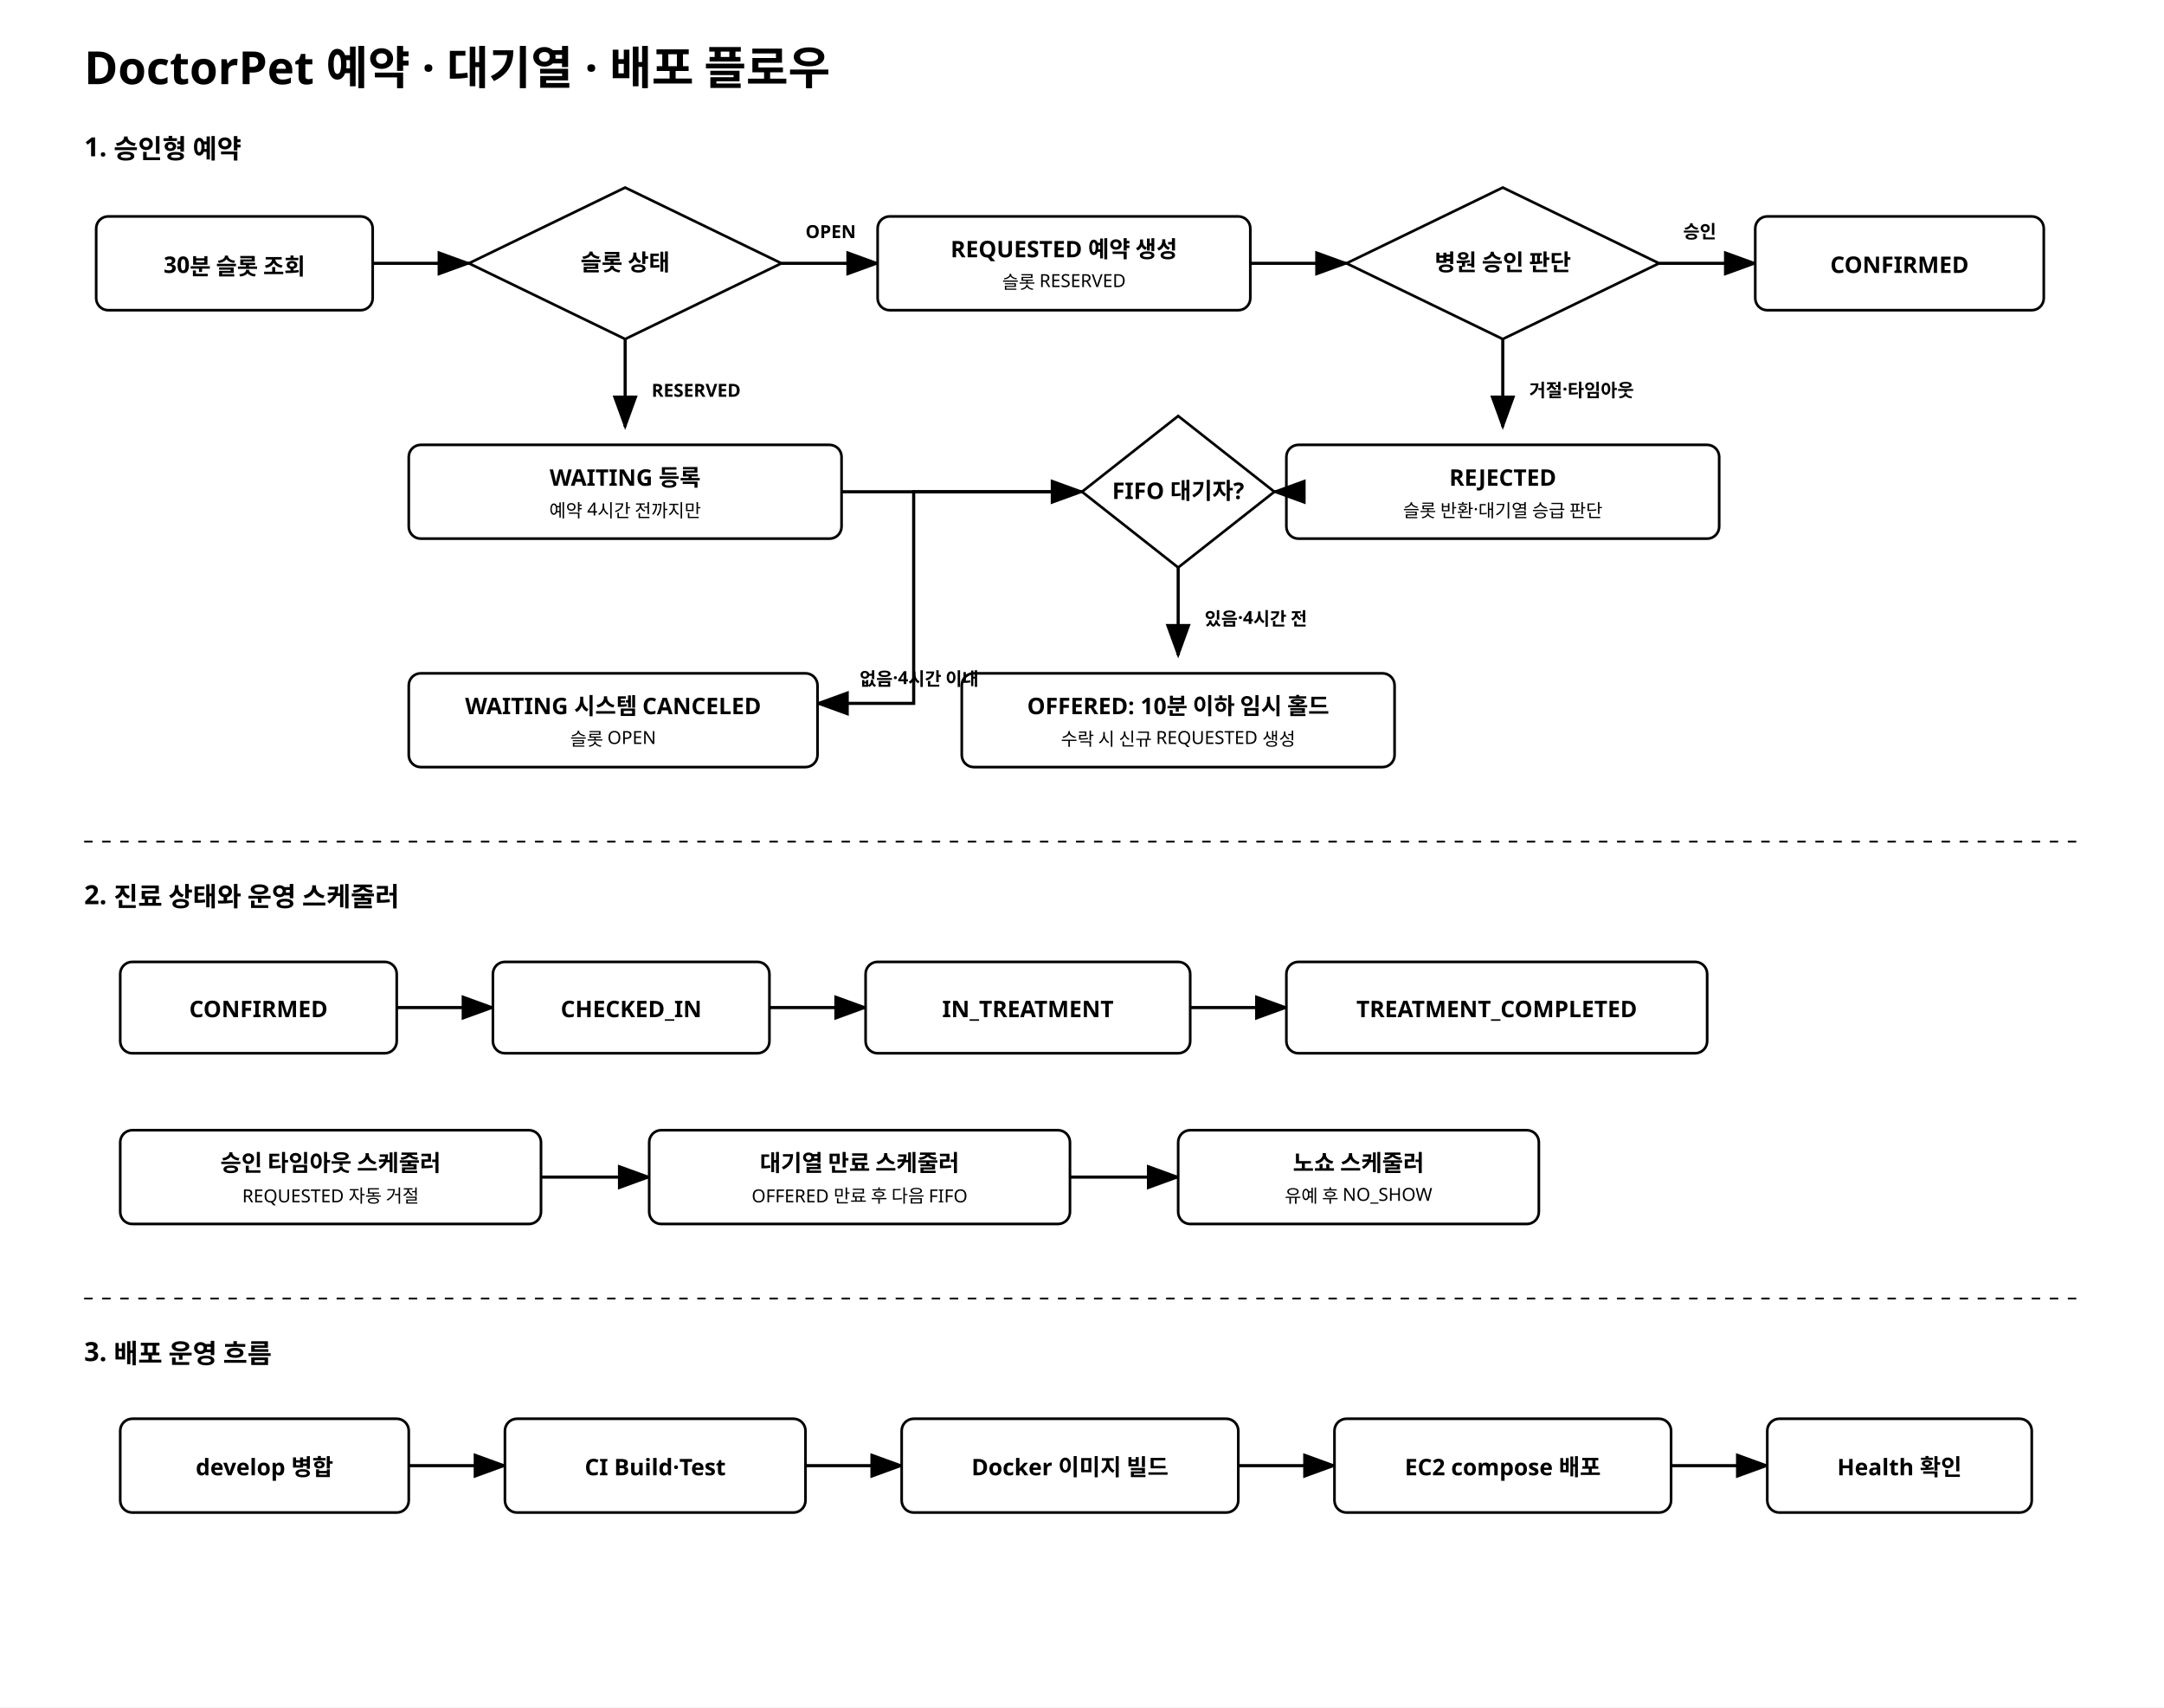
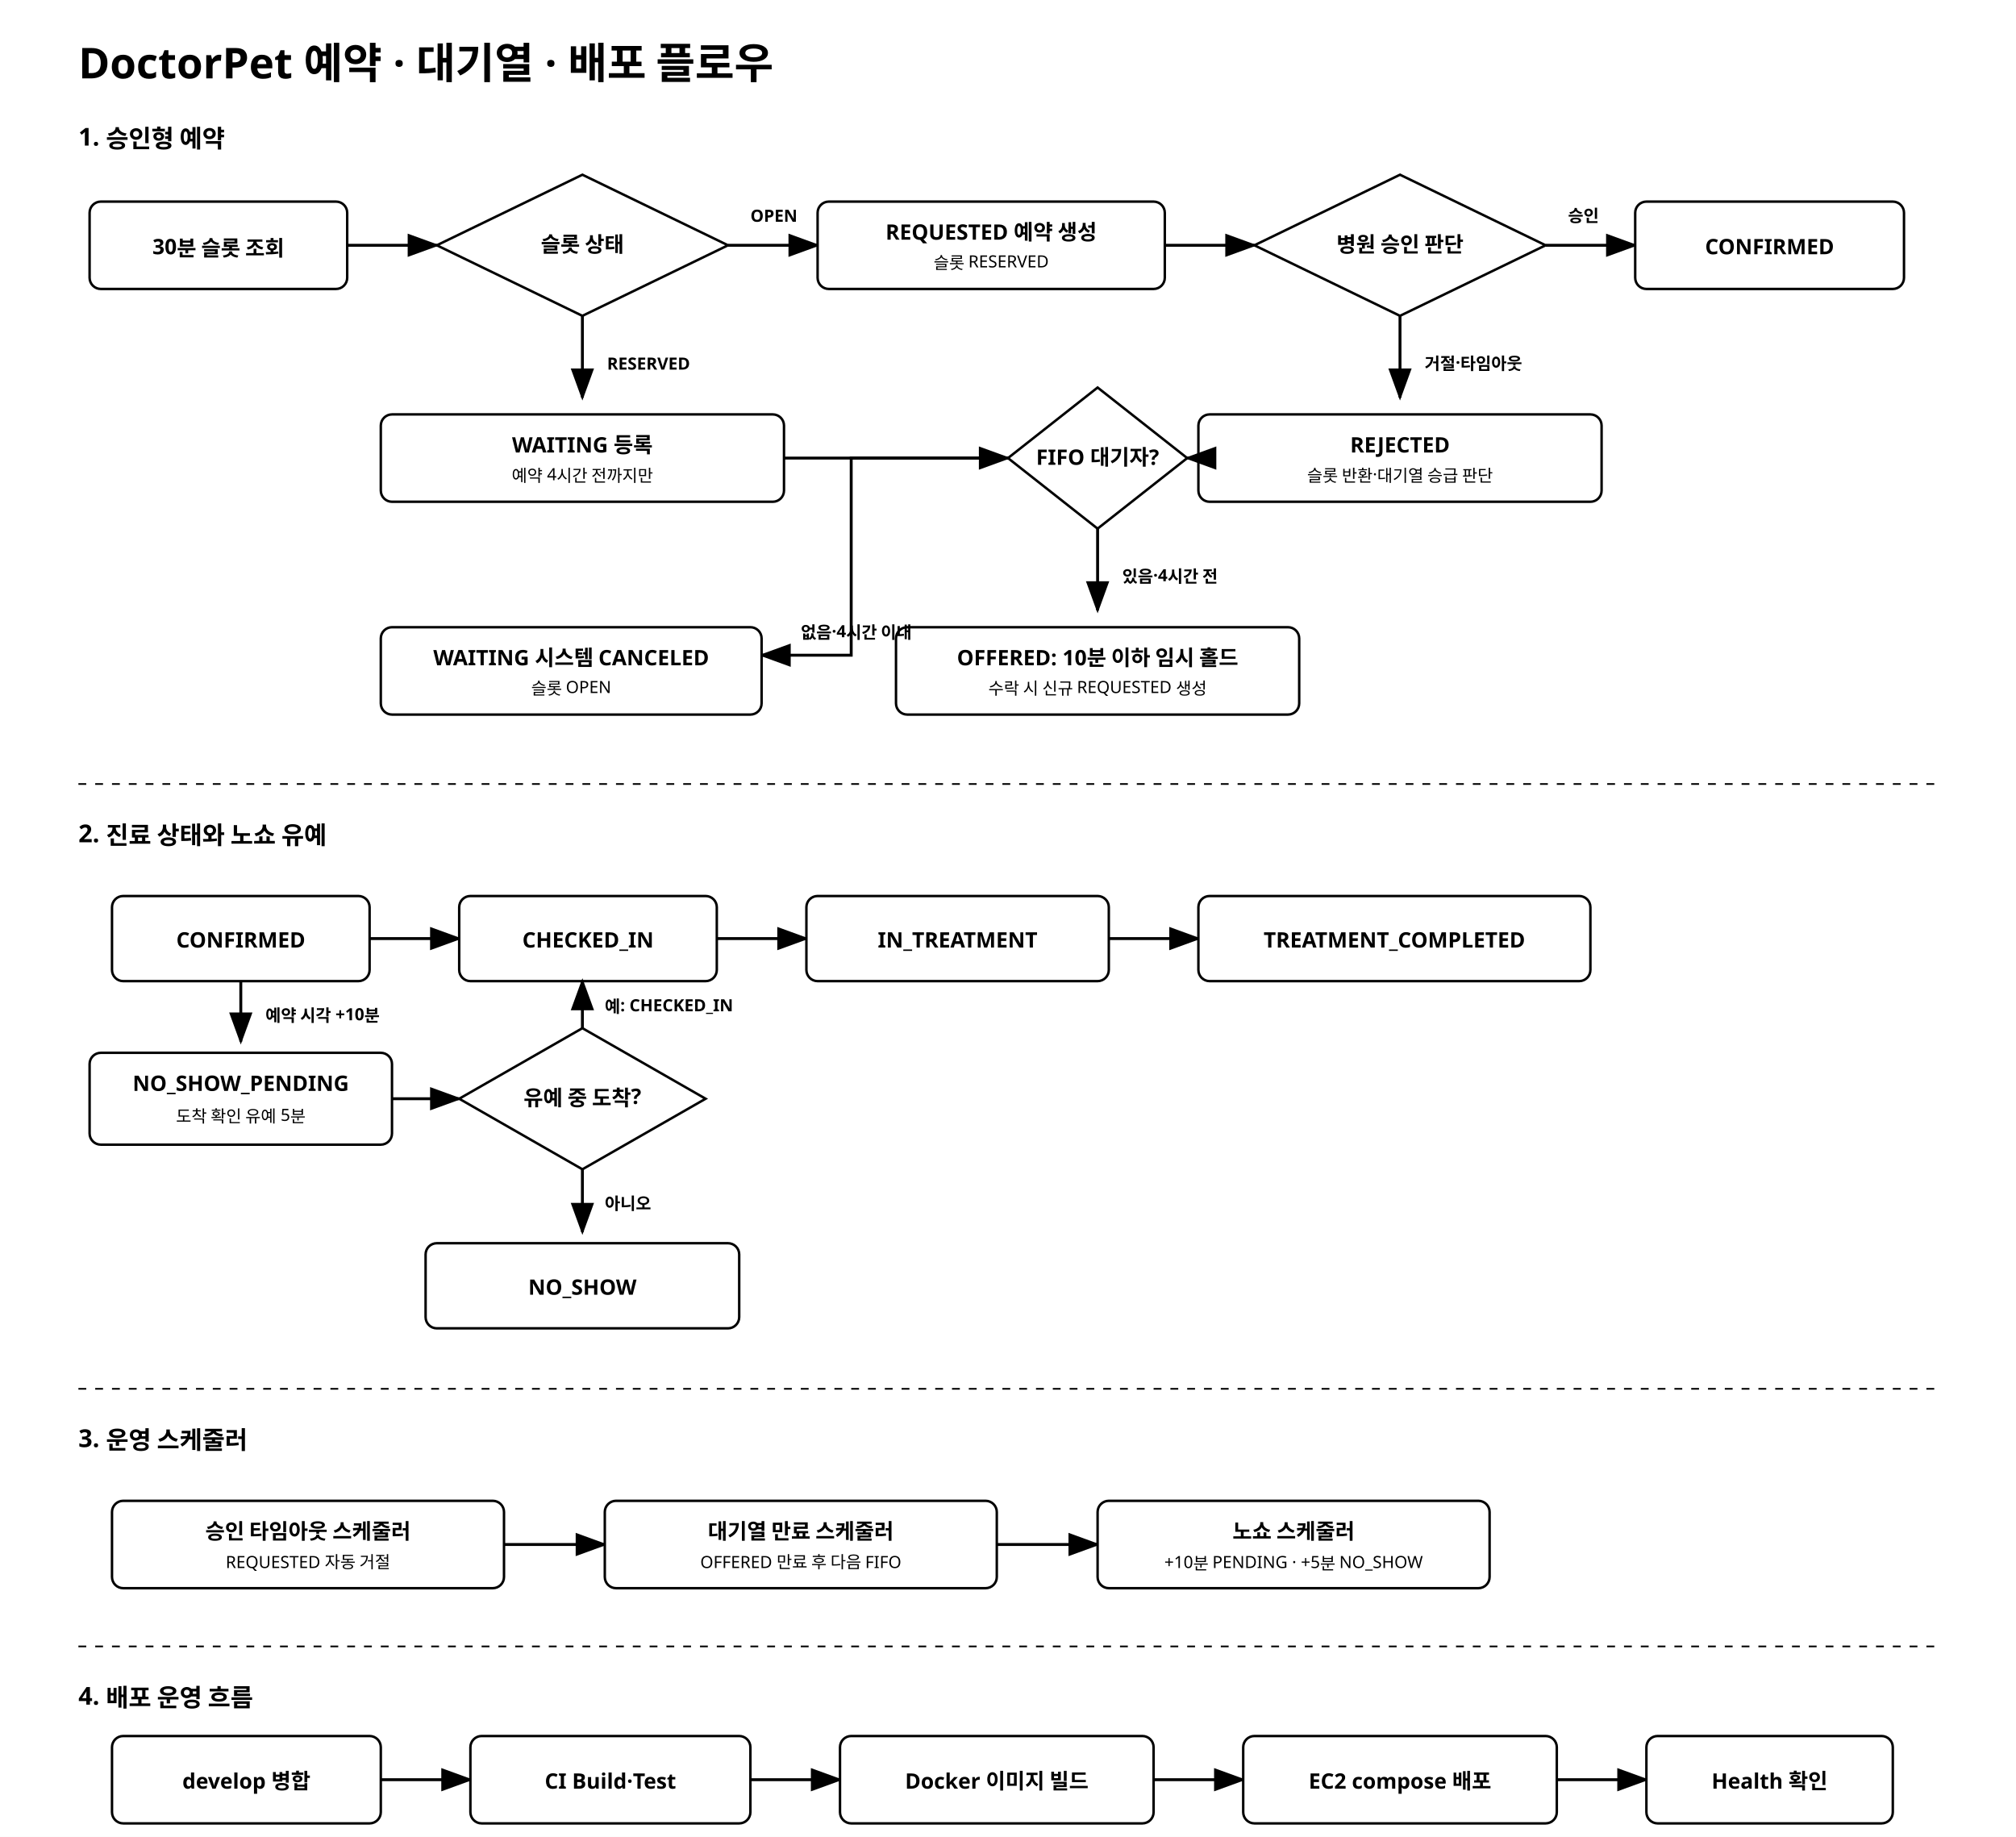
- <svg xmlns="http://www.w3.org/2000/svg" width="1800" height="1420" viewBox="0 0 1800 1420" role="img" aria-labelledby="title desc">
+ <svg xmlns="http://www.w3.org/2000/svg" width="1800" height="1640" viewBox="0 0 1800 1640" role="img" aria-labelledby="title desc">
  <defs>
    <style>.title{font:700 38px 'Malgun Gothic',sans-serif}.head{font:700 22px 'Malgun Gothic',sans-serif}.node{font:600 19px 'Malgun Gothic',sans-serif;text-anchor:middle}.sub{font:500 15px 'Malgun Gothic',sans-serif;text-anchor:middle}.label{font:600 15px 'Malgun Gothic',sans-serif}.box{fill:#fff;stroke:#000;stroke-width:2.2}.line{fill:none;stroke:#000;stroke-width:2.6;marker-end:url(#arrow)}.sep{stroke:#000;stroke-width:1.5;stroke-dasharray:7 8}</style>
    <marker id="arrow" markerWidth="11" markerHeight="11" refX="10" refY="4" orient="auto">
      <path d="M0 0L11 4L0 8Z" />
    </marker>
  </defs>
-   <rect width="1800" height="1420" fill="#fff" />
+   <rect width="1800" height="1640" fill="#fff" />
  <text x="70" y="70" class="title">DoctorPet 예약 · 대기열 · 배포 플로우</text>
  <text x="70" y="130" class="head">1. 승인형 예약</text>
  <rect x="80" y="180" width="230" height="78" rx="10" class="box" />
  <text x="195" y="227" class="node">30분 슬롯 조회</text>
  <path d="M310 219H390" class="line" />
  <polygon points="520,156 650,219 520,282 390,219" class="box" />
  <text x="520" y="225" class="node">슬롯 상태</text>
  <path d="M650 219H730" class="line" />
  <text x="670" y="198" class="label">OPEN</text>
  <rect x="730" y="180" width="310" height="78" rx="10" class="box" />
  <text x="885" y="214" class="node">REQUESTED 예약 생성</text>
  <text x="885" y="240" class="sub">슬롯 RESERVED</text>
  <path d="M1040 219H1120" class="line" />
  <polygon points="1250,156 1380,219 1250,282 1120,219" class="box" />
  <text x="1250" y="225" class="node">병원 승인 판단</text>
  <path d="M1380 219H1460" class="line" />
  <text x="1400" y="198" class="label">승인</text>
  <rect x="1460" y="180" width="240" height="78" rx="10" class="box" />
  <text x="1580" y="227" class="node">CONFIRMED</text>
  <path d="M1250 282V355" class="line" />
  <text x="1272" y="330" class="label">거절·타임아웃</text>
  <rect x="1070" y="370" width="360" height="78" rx="10" class="box" />
  <text x="1250" y="404" class="node">REJECTED</text>
  <text x="1250" y="430" class="sub">슬롯 반환·대기열 승급 판단</text>
  <path d="M520 282V355" class="line" />
  <text x="542" y="330" class="label">RESERVED</text>
  <rect x="340" y="370" width="360" height="78" rx="10" class="box" />
  <text x="520" y="404" class="node">WAITING 등록</text>
  <text x="520" y="430" class="sub">예약 4시간 전까지만</text>
  <path d="M1070 409H1060" class="line" />
  <path d="M700 409H900" class="line" />
  <polygon points="980,346 1060,409 980,472 900,409" class="box" />
  <text x="980" y="415" class="node">FIFO 대기자?</text>
  <path d="M980 472V545" class="line" />
  <text x="1002" y="520" class="label">있음·4시간 전</text>
  <rect x="800" y="560" width="360" height="78" rx="10" class="box" />
  <text x="980" y="594" class="node">OFFERED: 10분 이하 임시 홀드</text>
  <text x="980" y="620" class="sub">수락 시 신규 REQUESTED 생성</text>
  <path d="M900 409H760V585H680" class="line" />
  <text x="715" y="570" class="label">없음·4시간 이내</text>
  <rect x="340" y="560" width="340" height="78" rx="10" class="box" />
  <text x="510" y="594" class="node">WAITING 시스템 CANCELED</text>
  <text x="510" y="620" class="sub">슬롯 OPEN</text>
  <path d="M70 700H1730" class="sep" />
-   <text x="70" y="752" class="head">2. 진료 상태와 운영 스케줄러</text>
+   <text x="70" y="752" class="head">2. 진료 상태와 노쇼 유예</text>
  <rect x="100" y="800" width="230" height="76" rx="10" class="box" />
  <text x="215" y="846" class="node">CONFIRMED</text>
  <path d="M330 838H410" class="line" />
  <rect x="410" y="800" width="230" height="76" rx="10" class="box" />
  <text x="525" y="846" class="node">CHECKED_IN</text>
  <path d="M640 838H720" class="line" />
  <rect x="720" y="800" width="270" height="76" rx="10" class="box" />
  <text x="855" y="846" class="node">IN_TREATMENT</text>
  <path d="M990 838H1070" class="line" />
  <rect x="1070" y="800" width="350" height="76" rx="10" class="box" />
  <text x="1245" y="846" class="node">TREATMENT_COMPLETED</text>
-   <rect x="100" y="940" width="350" height="78" rx="10" class="box" />
-   <text x="275" y="974" class="node">승인 타임아웃 스케줄러</text>
-   <text x="275" y="1000" class="sub">REQUESTED 자동 거절</text>
-   <path d="M450 979H540" class="line" />
-   <rect x="540" y="940" width="350" height="78" rx="10" class="box" />
-   <text x="715" y="974" class="node">대기열 만료 스케줄러</text>
-   <text x="715" y="1000" class="sub">OFFERED 만료 후 다음 FIFO</text>
-   <path d="M890 979H980" class="line" />
-   <rect x="980" y="940" width="300" height="78" rx="10" class="box" />
-   <text x="1130" y="974" class="node">노쇼 스케줄러</text>
-   <text x="1130" y="1000" class="sub">유예 후 NO_SHOW</text>
-   <path d="M70 1080H1730" class="sep" />
-   <text x="70" y="1132" class="head">3. 배포 운영 흐름</text>
-   <rect x="100" y="1180" width="240" height="78" rx="10" class="box" />
-   <text x="220" y="1227" class="node">develop 병합</text>
-   <path d="M340 1219H420" class="line" />
-   <rect x="420" y="1180" width="250" height="78" rx="10" class="box" />
-   <text x="545" y="1227" class="node">CI Build·Test</text>
-   <path d="M670 1219H750" class="line" />
-   <rect x="750" y="1180" width="280" height="78" rx="10" class="box" />
-   <text x="890" y="1227" class="node">Docker 이미지 빌드</text>
-   <path d="M1030 1219H1110" class="line" />
-   <rect x="1110" y="1180" width="280" height="78" rx="10" class="box" />
-   <text x="1250" y="1227" class="node">EC2 compose 배포</text>
-   <path d="M1390 1219H1470" class="line" />
-   <rect x="1470" y="1180" width="220" height="78" rx="10" class="box" />
-   <text x="1580" y="1227" class="node">Health 확인</text>
+   <path d="M215 876V930" class="line" />
+   <text x="237" y="912" class="label">예약 시각 +10분</text>
+   <rect x="80" y="940" width="270" height="82" rx="10" class="box" />
+   <text x="215" y="974" class="node">NO_SHOW_PENDING</text>
+   <text x="215" y="1002" class="sub">도착 확인 유예 5분</text>
+   <path d="M350 981H410" class="line" />
+   <polygon points="520,918 630,981 520,1044 410,981" class="box" />
+   <text x="520" y="987" class="node">유예 중 도착?</text>
+   <path d="M520 918V876" class="line" />
+   <text x="540" y="904" class="label">예: CHECKED_IN</text>
+   <path d="M520 1044V1100" class="line" />
+   <text x="540" y="1080" class="label">아니오</text>
+   <rect x="380" y="1110" width="280" height="76" rx="10" class="box" />
+   <text x="520" y="1156" class="node">NO_SHOW</text>
+   <path d="M70 1240H1730" class="sep" />
+   <text x="70" y="1292" class="head">3. 운영 스케줄러</text>
+   <rect x="100" y="1340" width="350" height="78" rx="10" class="box" />
+   <text x="275" y="1374" class="node">승인 타임아웃 스케줄러</text>
+   <text x="275" y="1400" class="sub">REQUESTED 자동 거절</text>
+   <path d="M450 1379H540" class="line" />
+   <rect x="540" y="1340" width="350" height="78" rx="10" class="box" />
+   <text x="715" y="1374" class="node">대기열 만료 스케줄러</text>
+   <text x="715" y="1400" class="sub">OFFERED 만료 후 다음 FIFO</text>
+   <path d="M890 1379H980" class="line" />
+   <rect x="980" y="1340" width="350" height="78" rx="10" class="box" />
+   <text x="1155" y="1374" class="node">노쇼 스케줄러</text>
+   <text x="1155" y="1400" class="sub">+10분 PENDING · +5분 NO_SHOW</text>
+   <path d="M70 1470H1730" class="sep" />
+   <text x="70" y="1522" class="head">4. 배포 운영 흐름</text>
+   <rect x="100" y="1550" width="240" height="78" rx="10" class="box" />
+   <text x="220" y="1597" class="node">develop 병합</text>
+   <path d="M340 1589H420" class="line" />
+   <rect x="420" y="1550" width="250" height="78" rx="10" class="box" />
+   <text x="545" y="1597" class="node">CI Build·Test</text>
+   <path d="M670 1589H750" class="line" />
+   <rect x="750" y="1550" width="280" height="78" rx="10" class="box" />
+   <text x="890" y="1597" class="node">Docker 이미지 빌드</text>
+   <path d="M1030 1589H1110" class="line" />
+   <rect x="1110" y="1550" width="280" height="78" rx="10" class="box" />
+   <text x="1250" y="1597" class="node">EC2 compose 배포</text>
+   <path d="M1390 1589H1470" class="line" />
+   <rect x="1470" y="1550" width="220" height="78" rx="10" class="box" />
+   <text x="1580" y="1597" class="node">Health 확인</text>
</svg>
